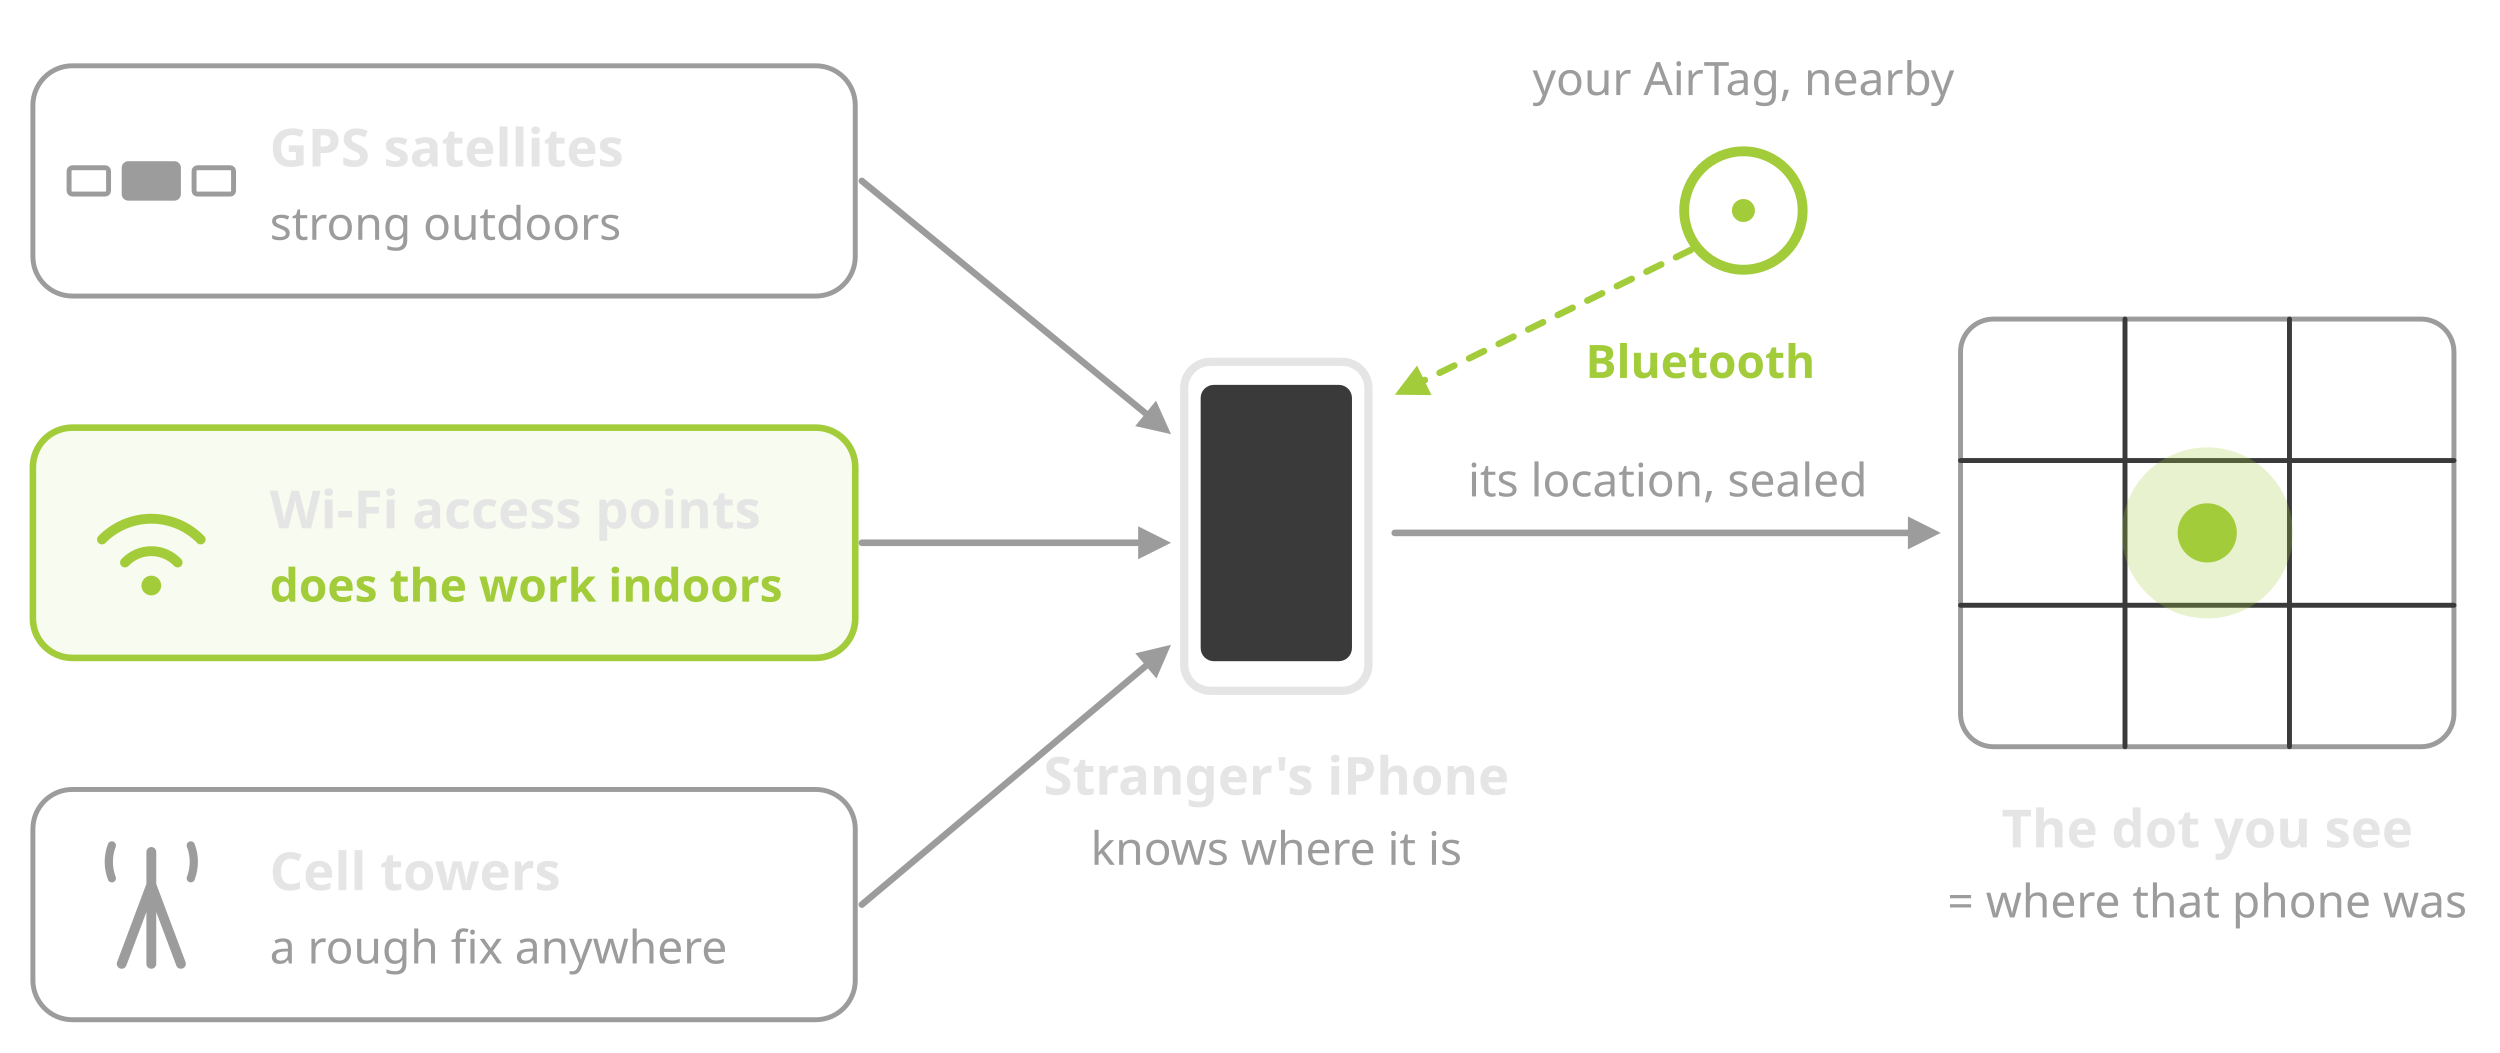
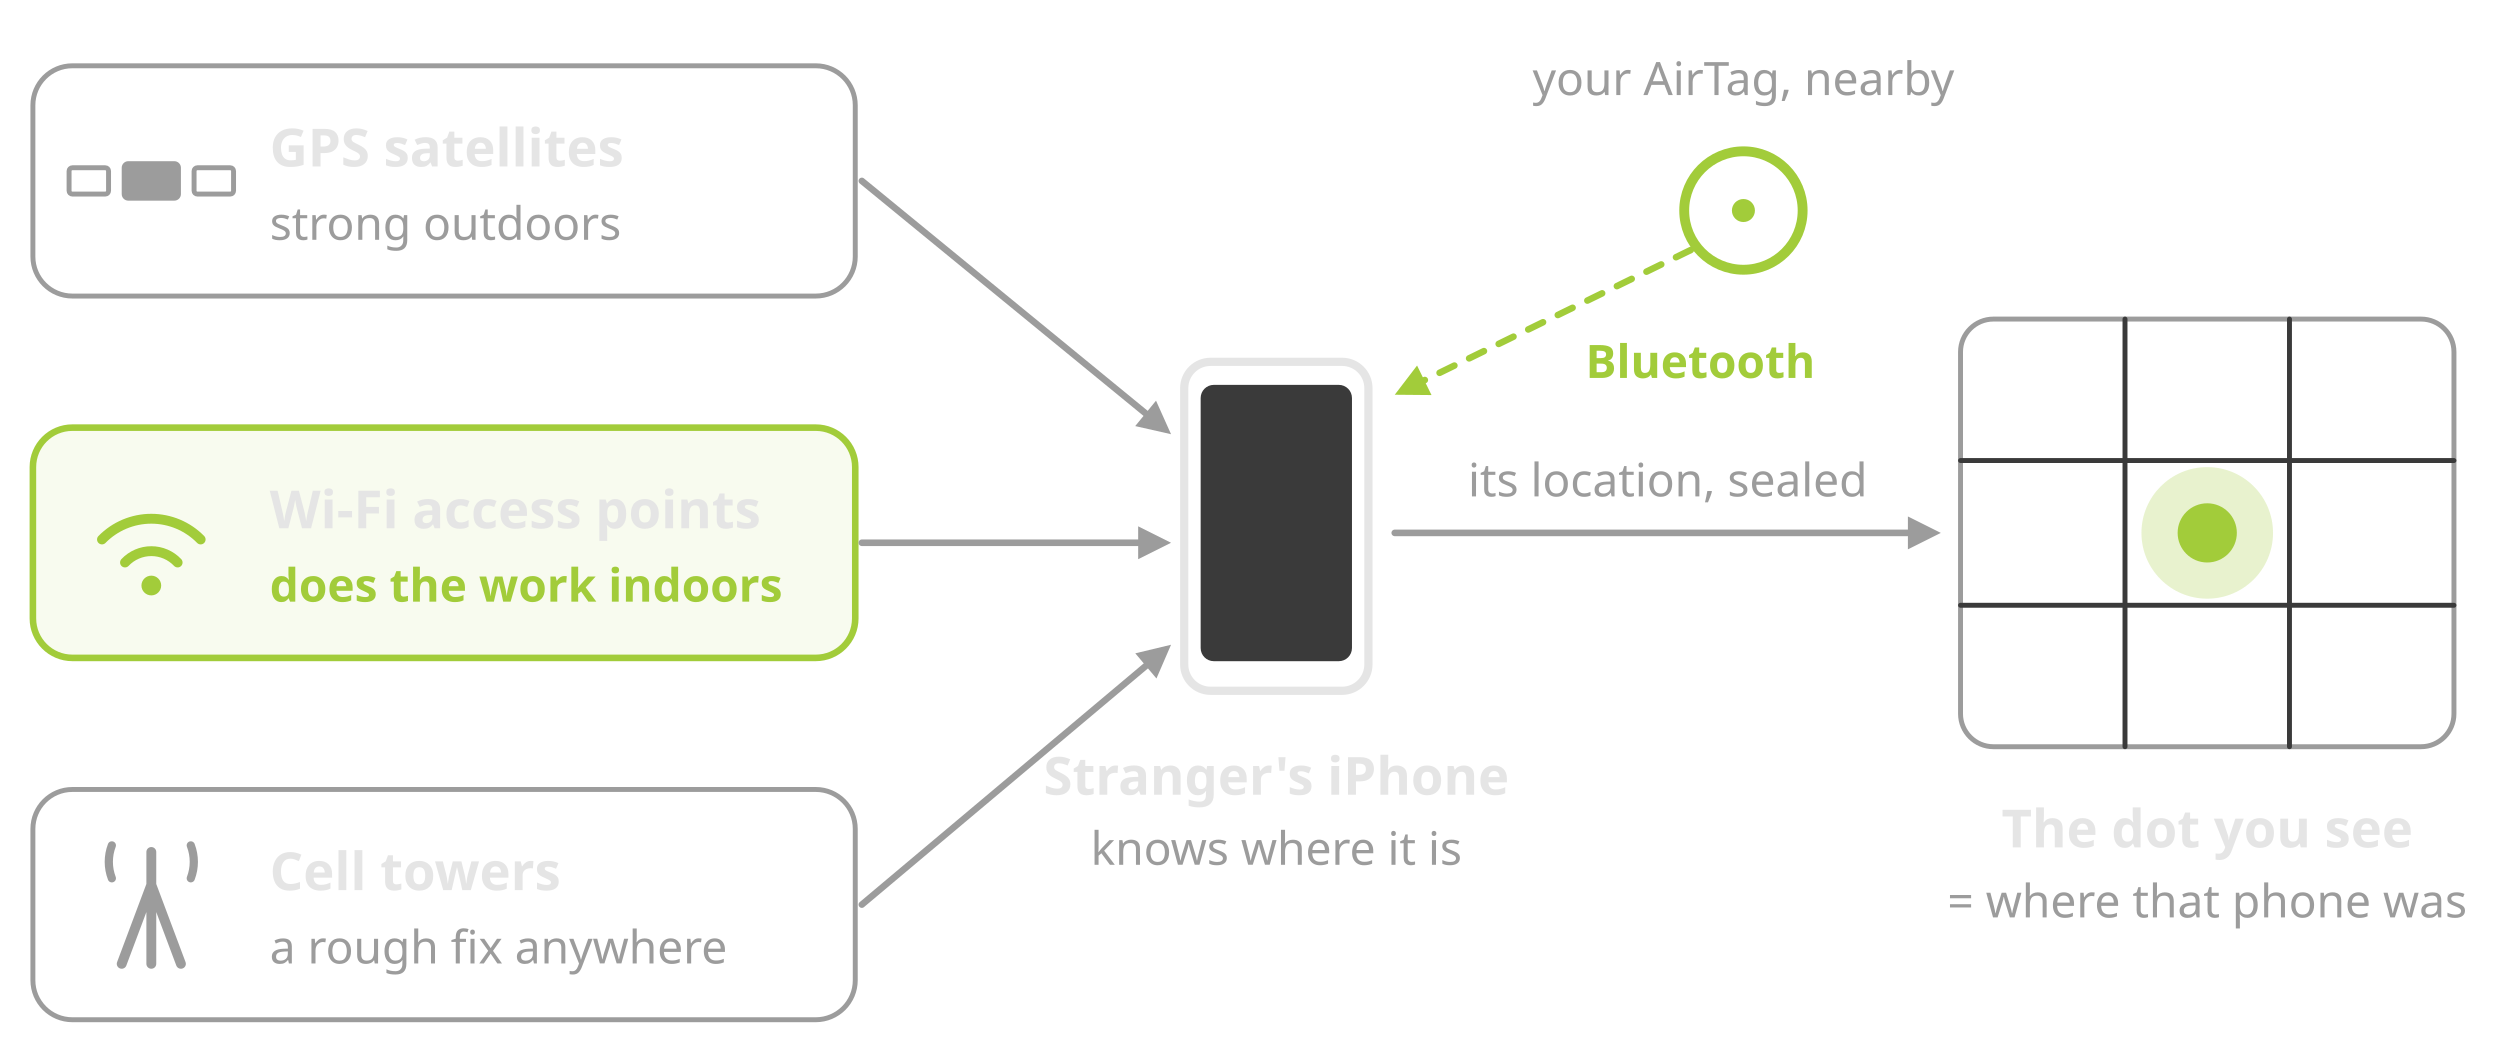
<svg xmlns="http://www.w3.org/2000/svg" viewBox="0 0 760 320" width="760" height="320" role="img" aria-label="Three location sources feed the finder phone, which reports the dot">
  <rect x="10" y="20" width="250" height="70" rx="12" fill="none" stroke="#9C9C9C" stroke-width="1.5" />
  <text x="82" y="50.6" font-family="IBM Plex Sans" font-size="16" fill="#E5E5E5" text-anchor="start" font-weight="600">GPS satellites</text>
  <text x="82" y="72.9" font-family="IBM Plex Sans" font-size="14" fill="#9C9C9C" text-anchor="start" font-weight="400">strong outdoors</text>
  <rect x="10" y="130" width="250" height="70" rx="12" fill="rgba(162,204,58,0.08)" stroke="#A2CC3A" stroke-width="2" />
  <text x="82" y="160.6" font-family="IBM Plex Sans" font-size="16" fill="#E5E5E5" text-anchor="start" font-weight="600">Wi-Fi access points</text>
  <text x="82" y="182.9" font-family="IBM Plex Sans" font-size="14" fill="#A2CC3A" text-anchor="start" font-weight="600">does the work indoors</text>
  <rect x="10" y="240" width="250" height="70" rx="12" fill="none" stroke="#9C9C9C" stroke-width="1.5" />
  <text x="82" y="270.6" font-family="IBM Plex Sans" font-size="16" fill="#E5E5E5" text-anchor="start" font-weight="600">Cell towers</text>
  <text x="82" y="292.9" font-family="IBM Plex Sans" font-size="14" fill="#9C9C9C" text-anchor="start" font-weight="400">a rough fix anywhere</text>
  <rect x="37" y="49" width="18" height="12" rx="2" fill="#9C9C9C" />
  <rect x="21" y="51" width="12" height="8" rx="1" fill="none" stroke="#9C9C9C" stroke-width="1.5" />
  <rect x="59" y="51" width="12" height="8" rx="1" fill="none" stroke="#9C9C9C" stroke-width="1.5" />
  <path d="M31 164 a21 21 0 0 1 30 0" fill="none" stroke="#A2CC3A" stroke-width="3" stroke-linecap="round" stroke-linejoin="round" />
  <path d="M38 171 a11 11 0 0 1 16 0" fill="none" stroke="#A2CC3A" stroke-width="3" stroke-linecap="round" stroke-linejoin="round" />
  <circle cx="46" cy="178" r="3" fill="#A2CC3A" />
  <path d="M46 259 V293 M37 293 L46 269 L55 293" fill="none" stroke="#9C9C9C" stroke-width="3" stroke-linecap="round" stroke-linejoin="round" />
  <path d="M34 257 a14 14 0 0 0 0 10 M58 257 a14 14 0 0 1 0 10" fill="none" stroke="#9C9C9C" stroke-width="2.5" stroke-linecap="round" stroke-linejoin="round" />
  <line x1="262" y1="55" x2="348.26" y2="125.66" stroke="#9C9C9C" stroke-width="2" stroke-linecap="round" />
  <path d="M356.00 132.00 L345.10 129.53 L351.43 121.80 Z" fill="#9C9C9C" />
  <line x1="262" y1="165" x2="346.0" y2="165.0" stroke="#9C9C9C" stroke-width="2" stroke-linecap="round" />
  <path d="M356.00 165.00 L346.00 170.00 L346.00 160.00 Z" fill="#9C9C9C" />
  <line x1="262" y1="275" x2="348.34" y2="202.43" stroke="#9C9C9C" stroke-width="2" stroke-linecap="round" />
  <path d="M356.00 196.00 L351.56 206.26 L345.13 198.61 Z" fill="#9C9C9C" />
  <rect x="360" y="110" width="56" height="100" rx="8" fill="none" stroke="#E5E5E5" stroke-width="2.5" />
  <rect x="365" y="117" width="46" height="84" rx="4" fill="#3A3A3A" />
  <text x="388" y="241.6" font-family="IBM Plex Sans" font-size="16" fill="#E5E5E5" text-anchor="middle" font-weight="600">Stranger's iPhone</text>
  <text x="388" y="262.9" font-family="IBM Plex Sans" font-size="14" fill="#9C9C9C" text-anchor="middle" font-weight="400">knows where it is</text>
  <circle cx="530" cy="64" r="18" fill="none" stroke="#A2CC3A" stroke-width="3" />
  <circle cx="530" cy="64" r="3.5" fill="#A2CC3A" />
  <text x="530" y="28.9" font-family="IBM Plex Sans" font-size="14" fill="#9C9C9C" text-anchor="middle" font-weight="400">your AirTag, nearby</text>
  <line x1="514" y1="76" x2="432.98" y2="115.61" stroke="#A2CC3A" stroke-width="2" stroke-linecap="round" stroke-dasharray="5 5" />
  <path d="M424.00 120.00 L430.79 111.12 L435.18 120.10 Z" fill="#A2CC3A" />
  <text x="482" y="114.9" font-family="IBM Plex Sans" font-size="14" fill="#A2CC3A" text-anchor="start" font-weight="600">Bluetooth</text>
  <line x1="424" y1="162" x2="580.0" y2="162.0" stroke="#9C9C9C" stroke-width="2" stroke-linecap="round" />
  <path d="M590.00 162.00 L580.00 167.00 L580.00 157.00 Z" fill="#9C9C9C" />
  <text x="507" y="150.9" font-family="IBM Plex Sans" font-size="14" fill="#9C9C9C" text-anchor="middle" font-weight="400">its location, sealed</text>
  <rect x="596" y="97" width="150" height="130" rx="10" fill="none" stroke="#9C9C9C" stroke-width="1.5" />
  <path d="M596 140H746M596 184H746M646 97V227M696 97V227" fill="none" stroke="#3A3A3A" stroke-width="1.5" stroke-linecap="round" stroke-linejoin="round" />
-   <circle cx="671" cy="162" r="26" fill="#A2CC3A" opacity="0.25" />
+   <circle cx="671" cy="162" r="20" fill="#A2CC3A" opacity="0.25" />
  <circle cx="671" cy="162" r="9" fill="#A2CC3A" />
  <text x="671" y="257.6" font-family="IBM Plex Sans" font-size="16" fill="#E5E5E5" text-anchor="middle" font-weight="600">The dot you see</text>
  <text x="671" y="278.9" font-family="IBM Plex Sans" font-size="14" fill="#9C9C9C" text-anchor="middle" font-weight="400">= where that phone was</text>
</svg>
